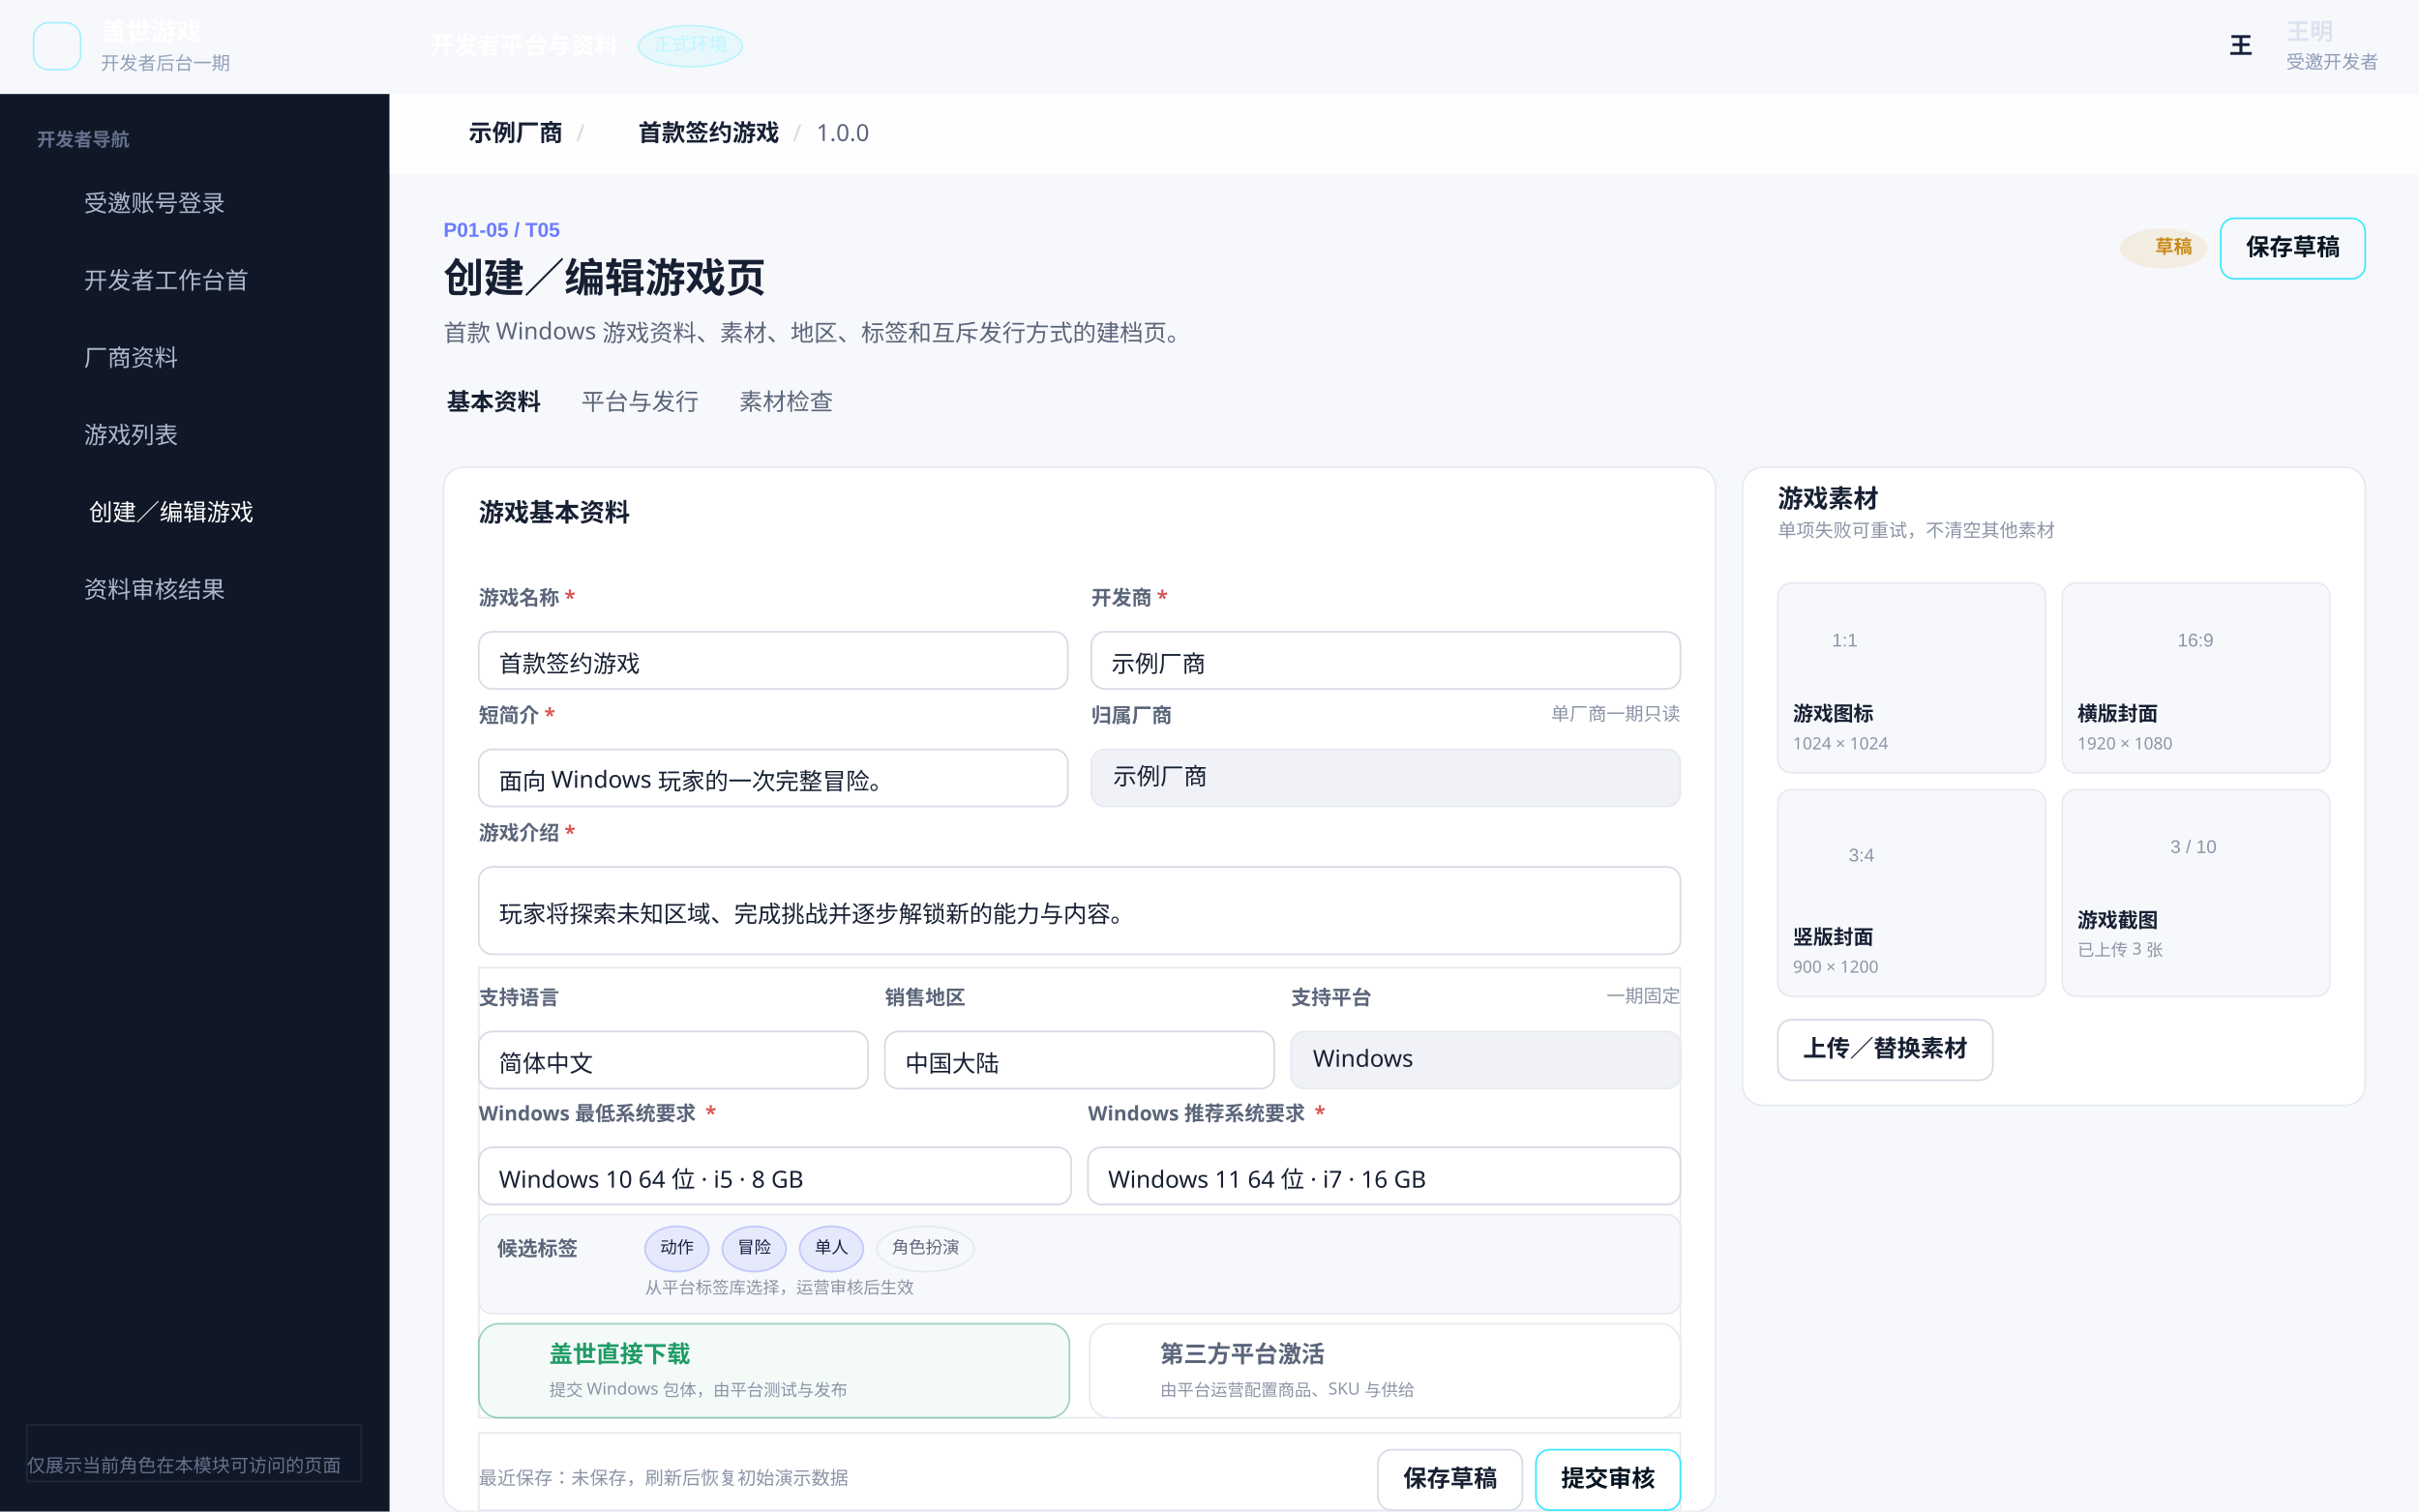
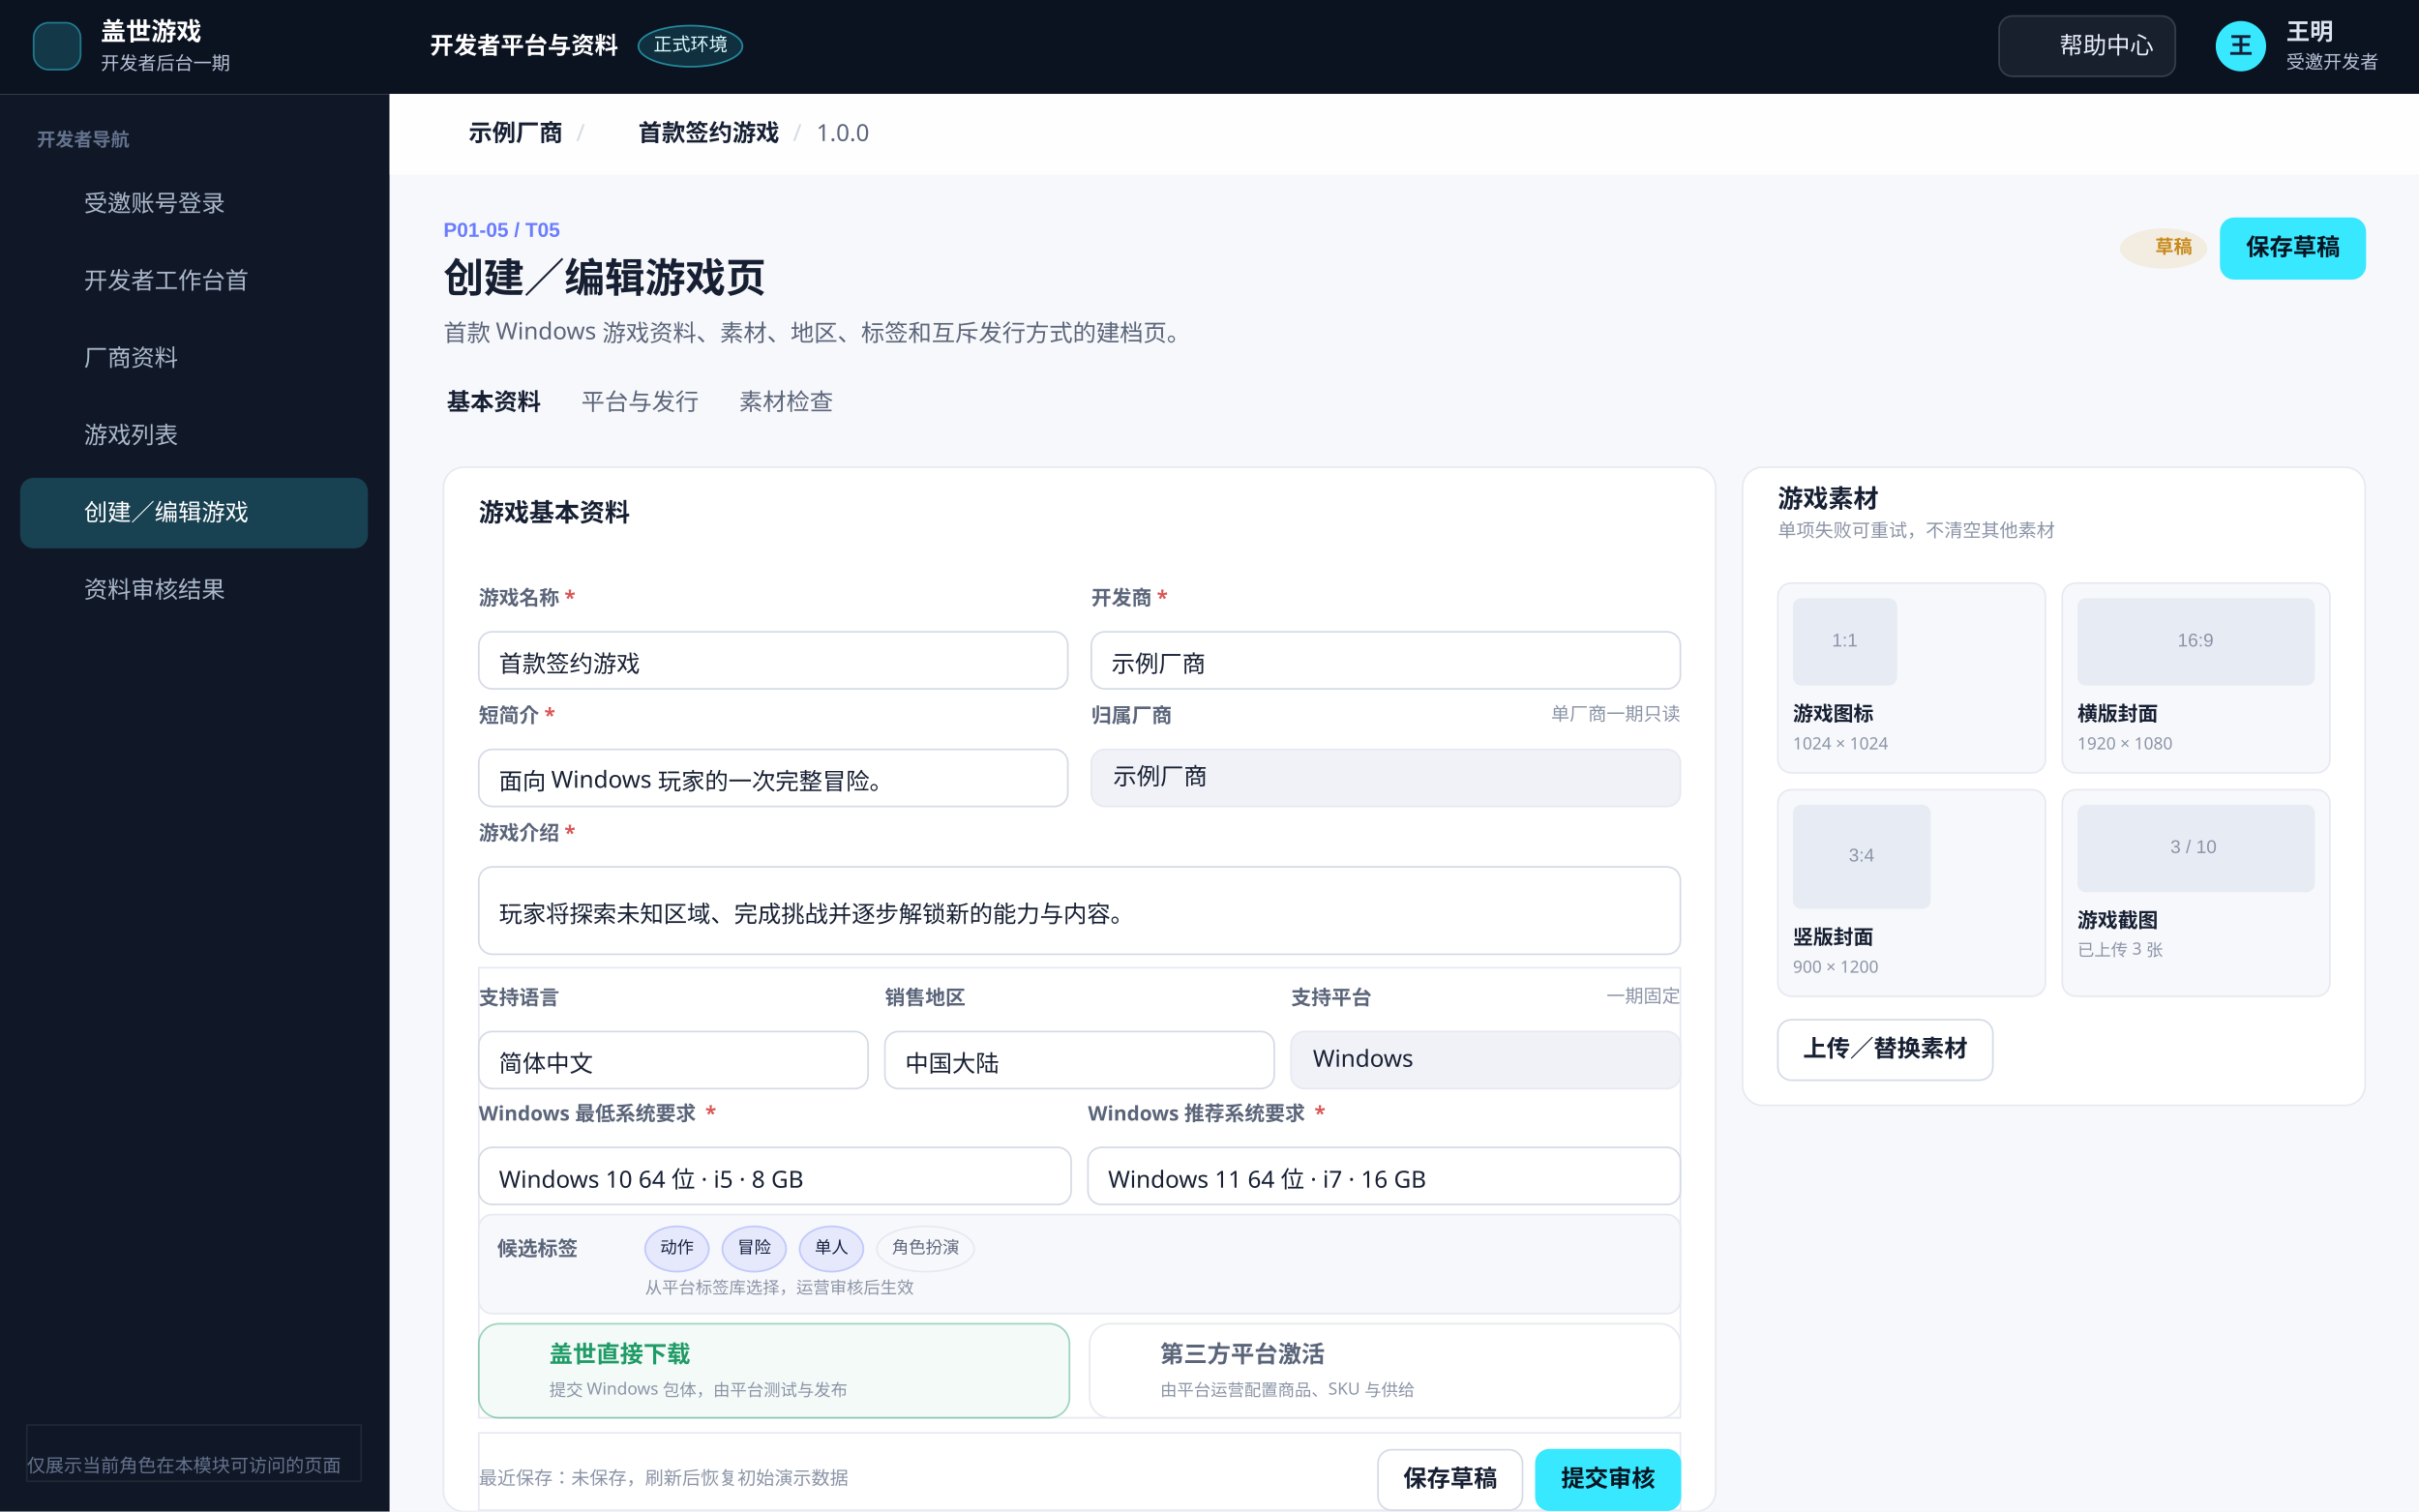
<svg xmlns="http://www.w3.org/2000/svg" width="1440" height="900" viewBox="0 0 1440 900">
  <defs>
    <clipPath id="clip-P01-05">
      <rect width="1440" height="900" />
    </clipPath>
  </defs>
  <g id="P01-05" data-frame-id="P01-05" data-role="developer" data-template="T05" clip-path="url(#clip-P01-05)">
    <rect id="node-P01-05-shape-0" x="0.00" y="0.00" width="1440.00" height="900.00" rx="0.00" fill="#f7f8fb" fill-opacity="1.000" />
-     <rect id="node-P01-05-shape-1" x="20.00" y="13.50" width="28.00" height="28.00" rx="9.00" fill="#000000" fill-opacity="0.000" stroke="#38e8ff" stroke-opacity="0.440" stroke-width="1.00" />
-     <rect id="node-P01-05-shape-2" x="380.00" y="15.25" width="62.00" height="24.50" rx="999.00" fill="#38e8ff" fill-opacity="0.080" stroke="#38e8ff" stroke-opacity="0.280" stroke-width="1.00" />
-     <rect id="node-P01-05-shape-3" x="0.00" y="56.00" width="232.00" height="844.00" rx="0.00" fill="#101827" fill-opacity="1.000" />
-     <rect id="node-P01-05-shape-4" x="16.00" y="848.50" width="199.00" height="33.50" rx="0.00" fill="#000000" fill-opacity="0.000" stroke="#ffffff" stroke-opacity="0.070" stroke-width="1.00" />
-     <rect id="node-P01-05-shape-5" x="232.00" y="56.00" width="1208.00" height="844.00" rx="0.00" fill="#f7f8fb" fill-opacity="1.000" />
-     <rect id="node-P01-05-shape-6" x="232.00" y="56.00" width="1208.00" height="48.00" rx="0.00" fill="#ffffff" fill-opacity="0.880" />
-     <rect id="node-P01-05-shape-7" x="1262.00" y="136.00" width="52.00" height="24.00" rx="999.00" fill="#c88918" fill-opacity="0.110" />
-     <rect id="node-P01-05-shape-8" x="1322.00" y="130.00" width="86.00" height="36.00" rx="8.00" fill="#000000" fill-opacity="0.000" stroke="#38e8ff" stroke-opacity="1.000" stroke-width="1.00" />
-     <rect id="node-P01-05-shape-9" x="264.00" y="278.19" width="757.33" height="621.81" rx="12.00" fill="#ffffff" fill-opacity="1.000" stroke="#e6e9f0" stroke-opacity="1.000" stroke-width="1.00" />
-     <rect id="node-P01-05-shape-10" x="285.00" y="376.19" width="350.66" height="34.00" rx="8.00" fill="#ffffff" fill-opacity="1.000" stroke="#d5dae5" stroke-opacity="1.000" stroke-width="1.00" />
-     <rect id="node-P01-05-shape-11" x="649.66" y="376.19" width="350.67" height="34.00" rx="8.00" fill="#ffffff" fill-opacity="1.000" stroke="#d5dae5" stroke-opacity="1.000" stroke-width="1.00" />
-     <rect id="node-P01-05-shape-12" x="285.00" y="446.19" width="350.66" height="34.00" rx="8.00" fill="#ffffff" fill-opacity="1.000" stroke="#d5dae5" stroke-opacity="1.000" stroke-width="1.00" />
-     <rect id="node-P01-05-shape-13" x="649.66" y="446.19" width="350.67" height="34.00" rx="8.00" fill="#f0f2f7" fill-opacity="1.000" stroke="#e6e9f0" stroke-opacity="1.000" stroke-width="1.00" />
-     <rect id="node-P01-05-shape-14" x="285.00" y="516.19" width="715.33" height="52.00" rx="8.00" fill="#ffffff" fill-opacity="1.000" stroke="#d5dae5" stroke-opacity="1.000" stroke-width="1.00" />
-     <rect id="node-P01-05-shape-15" x="285.00" y="576.19" width="715.33" height="268.00" rx="0.00" fill="#000000" fill-opacity="0.000" stroke="#e6e9f0" stroke-opacity="1.000" stroke-width="1.00" />
-     <rect id="node-P01-05-shape-16" x="285.00" y="614.19" width="231.77" height="34.00" rx="8.00" fill="#ffffff" fill-opacity="1.000" stroke="#d5dae5" stroke-opacity="1.000" stroke-width="1.00" />
-     <rect id="node-P01-05-shape-17" x="526.77" y="614.19" width="231.78" height="34.00" rx="8.00" fill="#ffffff" fill-opacity="1.000" stroke="#d5dae5" stroke-opacity="1.000" stroke-width="1.00" />
-     <rect id="node-P01-05-shape-18" x="768.55" y="614.19" width="231.78" height="34.00" rx="8.00" fill="#f0f2f7" fill-opacity="1.000" stroke="#e6e9f0" stroke-opacity="1.000" stroke-width="1.00" />
-     <rect id="node-P01-05-shape-19" x="285.00" y="683.19" width="352.66" height="34.00" rx="8.00" fill="#ffffff" fill-opacity="1.000" stroke="#d5dae5" stroke-opacity="1.000" stroke-width="1.00" />
-     <rect id="node-P01-05-shape-20" x="647.66" y="683.19" width="352.67" height="34.00" rx="8.00" fill="#ffffff" fill-opacity="1.000" stroke="#d5dae5" stroke-opacity="1.000" stroke-width="1.00" />
-     <rect id="node-P01-05-shape-21" x="285.00" y="723.19" width="715.33" height="59.00" rx="8.00" fill="#f7f8fb" fill-opacity="1.000" stroke="#e6e9f0" stroke-opacity="1.000" stroke-width="1.00" />
-     <rect id="node-P01-05-shape-22" x="384.00" y="730.19" width="38.00" height="27.00" rx="999.00" fill="#6a7cff" fill-opacity="0.120" stroke="#6a7cff" stroke-opacity="0.350" stroke-width="1.00" />
-     <rect id="node-P01-05-shape-23" x="430.00" y="730.19" width="38.00" height="27.00" rx="999.00" fill="#6a7cff" fill-opacity="0.120" stroke="#6a7cff" stroke-opacity="0.350" stroke-width="1.00" />
-     <rect id="node-P01-05-shape-24" x="476.00" y="730.19" width="38.00" height="27.00" rx="999.00" fill="#6a7cff" fill-opacity="0.120" stroke="#6a7cff" stroke-opacity="0.350" stroke-width="1.00" />
-     <rect id="node-P01-05-shape-25" x="522.00" y="730.19" width="58.00" height="27.00" rx="999.00" fill="#f7f8fb" fill-opacity="1.000" stroke="#e6e9f0" stroke-opacity="1.000" stroke-width="1.00" />
-     <rect id="node-P01-05-shape-26" x="285.00" y="788.19" width="351.66" height="56.00" rx="12.00" fill="#1e9b66" fill-opacity="0.050" stroke="#1e9b66" stroke-opacity="0.420" stroke-width="1.00" />
-     <rect id="node-P01-05-shape-27" x="648.66" y="788.19" width="351.67" height="56.00" rx="12.00" fill="#ffffff" fill-opacity="1.000" stroke="#e6e9f0" stroke-opacity="1.000" stroke-width="1.00" />
-     <rect id="node-P01-05-shape-28" x="285.00" y="853.19" width="715.33" height="46.00" rx="0.00" fill="#000000" fill-opacity="0.000" stroke="#e6e9f0" stroke-opacity="1.000" stroke-width="1.00" />
-     <rect id="node-P01-05-shape-29" x="820.33" y="863.19" width="86.00" height="36.00" rx="8.00" fill="#ffffff" fill-opacity="1.000" stroke="#d5dae5" stroke-opacity="1.000" stroke-width="1.00" />
-     <rect id="node-P01-05-shape-30" x="914.33" y="863.19" width="86.00" height="36.00" rx="8.00" fill="#000000" fill-opacity="0.000" stroke="#38e8ff" stroke-opacity="1.000" stroke-width="1.00" />
-     <rect id="node-P01-05-shape-31" x="1037.33" y="278.19" width="370.66" height="380.00" rx="12.00" fill="#ffffff" fill-opacity="1.000" stroke="#e6e9f0" stroke-opacity="1.000" stroke-width="1.00" />
-     <rect id="node-P01-05-shape-32" x="1058.33" y="347.19" width="159.33" height="113.00" rx="8.00" fill="#f7f8fb" fill-opacity="1.000" stroke="#e6e9f0" stroke-opacity="1.000" stroke-width="1.00" />
-     <rect id="node-P01-05-shape-33" x="1227.66" y="347.19" width="159.33" height="113.00" rx="8.00" fill="#f7f8fb" fill-opacity="1.000" stroke="#e6e9f0" stroke-opacity="1.000" stroke-width="1.00" />
-     <rect id="node-P01-05-shape-34" x="1058.33" y="470.19" width="159.33" height="123.00" rx="8.00" fill="#f7f8fb" fill-opacity="1.000" stroke="#e6e9f0" stroke-opacity="1.000" stroke-width="1.00" />
-     <rect id="node-P01-05-shape-35" x="1227.66" y="470.19" width="159.33" height="123.00" rx="8.00" fill="#f7f8fb" fill-opacity="1.000" stroke="#e6e9f0" stroke-opacity="1.000" stroke-width="1.00" />
-     <rect id="node-P01-05-shape-36" x="1058.33" y="607.19" width="128.00" height="36.00" rx="8.00" fill="#ffffff" fill-opacity="1.000" stroke="#d5dae5" stroke-opacity="1.000" stroke-width="1.00" />
+     <rect id="node-P01-05-shape-1" x="0.00" y="0.00" width="1440.00" height="56.00" rx="0.00" fill="#0b1220" fill-opacity="1.000" />
+     <rect id="node-P01-05-shape-2" x="20.00" y="13.50" width="28.00" height="28.00" rx="9.00" fill="#38e8ff" fill-opacity="0.180" stroke="#38e8ff" stroke-opacity="0.440" stroke-width="1.00" />
+     <rect id="node-P01-05-shape-3" x="380.00" y="15.25" width="62.00" height="24.50" rx="999.00" fill="#38e8ff" fill-opacity="0.140" stroke="#38e8ff" stroke-opacity="0.520" stroke-width="1.00" />
+     <rect id="node-P01-05-shape-4" x="1190.00" y="9.50" width="105.00" height="36.00" rx="8.00" fill="#ffffff" fill-opacity="0.060" stroke="#ffffff" stroke-opacity="0.160" stroke-width="1.00" />
+     <rect id="node-P01-05-shape-5" x="1319.00" y="12.50" width="30.00" height="30.00" rx="50.00" fill="#38e8ff" fill-opacity="1.000" />
+     <rect id="node-P01-05-shape-6" x="0.00" y="56.00" width="232.00" height="844.00" rx="0.00" fill="#101827" fill-opacity="1.000" />
+     <rect id="node-P01-05-shape-7" x="12.00" y="284.50" width="207.00" height="42.00" rx="8.00" fill="#38e8ff" fill-opacity="0.200" />
+     <rect id="node-P01-05-shape-8" x="16.00" y="848.50" width="199.00" height="33.50" rx="0.00" fill="#000000" fill-opacity="0.000" stroke="#ffffff" stroke-opacity="0.070" stroke-width="1.00" />
+     <rect id="node-P01-05-shape-9" x="232.00" y="56.00" width="1208.00" height="844.00" rx="0.00" fill="#f7f8fb" fill-opacity="1.000" />
+     <rect id="node-P01-05-shape-10" x="232.00" y="56.00" width="1208.00" height="48.00" rx="0.00" fill="#ffffff" fill-opacity="0.880" />
+     <rect id="node-P01-05-shape-11" x="1262.00" y="136.00" width="52.00" height="24.00" rx="999.00" fill="#c88918" fill-opacity="0.110" />
+     <rect id="node-P01-05-shape-12" x="1322.00" y="130.00" width="86.00" height="36.00" rx="8.00" fill="#38e8ff" fill-opacity="1.000" stroke="#38e8ff" stroke-opacity="1.000" stroke-width="1.00" />
+     <rect id="node-P01-05-shape-13" x="264.00" y="278.19" width="757.33" height="621.81" rx="12.00" fill="#ffffff" fill-opacity="1.000" stroke="#e6e9f0" stroke-opacity="1.000" stroke-width="1.00" />
+     <rect id="node-P01-05-shape-14" x="285.00" y="376.19" width="350.66" height="34.00" rx="8.00" fill="#ffffff" fill-opacity="1.000" stroke="#d5dae5" stroke-opacity="1.000" stroke-width="1.00" />
+     <rect id="node-P01-05-shape-15" x="649.66" y="376.19" width="350.67" height="34.00" rx="8.00" fill="#ffffff" fill-opacity="1.000" stroke="#d5dae5" stroke-opacity="1.000" stroke-width="1.00" />
+     <rect id="node-P01-05-shape-16" x="285.00" y="446.19" width="350.66" height="34.00" rx="8.00" fill="#ffffff" fill-opacity="1.000" stroke="#d5dae5" stroke-opacity="1.000" stroke-width="1.00" />
+     <rect id="node-P01-05-shape-17" x="649.66" y="446.19" width="350.67" height="34.00" rx="8.00" fill="#f0f2f7" fill-opacity="1.000" stroke="#e6e9f0" stroke-opacity="1.000" stroke-width="1.00" />
+     <rect id="node-P01-05-shape-18" x="285.00" y="516.19" width="715.33" height="52.00" rx="8.00" fill="#ffffff" fill-opacity="1.000" stroke="#d5dae5" stroke-opacity="1.000" stroke-width="1.00" />
+     <rect id="node-P01-05-shape-19" x="285.00" y="576.19" width="715.33" height="268.00" rx="0.00" fill="#000000" fill-opacity="0.000" stroke="#e6e9f0" stroke-opacity="1.000" stroke-width="1.00" />
+     <rect id="node-P01-05-shape-20" x="285.00" y="614.19" width="231.77" height="34.00" rx="8.00" fill="#ffffff" fill-opacity="1.000" stroke="#d5dae5" stroke-opacity="1.000" stroke-width="1.00" />
+     <rect id="node-P01-05-shape-21" x="526.77" y="614.19" width="231.78" height="34.00" rx="8.00" fill="#ffffff" fill-opacity="1.000" stroke="#d5dae5" stroke-opacity="1.000" stroke-width="1.00" />
+     <rect id="node-P01-05-shape-22" x="768.55" y="614.19" width="231.78" height="34.00" rx="8.00" fill="#f0f2f7" fill-opacity="1.000" stroke="#e6e9f0" stroke-opacity="1.000" stroke-width="1.00" />
+     <rect id="node-P01-05-shape-23" x="285.00" y="683.19" width="352.66" height="34.00" rx="8.00" fill="#ffffff" fill-opacity="1.000" stroke="#d5dae5" stroke-opacity="1.000" stroke-width="1.00" />
+     <rect id="node-P01-05-shape-24" x="647.66" y="683.19" width="352.67" height="34.00" rx="8.00" fill="#ffffff" fill-opacity="1.000" stroke="#d5dae5" stroke-opacity="1.000" stroke-width="1.00" />
+     <rect id="node-P01-05-shape-25" x="285.00" y="723.19" width="715.33" height="59.00" rx="8.00" fill="#f7f8fb" fill-opacity="1.000" stroke="#e6e9f0" stroke-opacity="1.000" stroke-width="1.00" />
+     <rect id="node-P01-05-shape-26" x="384.00" y="730.19" width="38.00" height="27.00" rx="999.00" fill="#6a7cff" fill-opacity="0.120" stroke="#6a7cff" stroke-opacity="0.350" stroke-width="1.00" />
+     <rect id="node-P01-05-shape-27" x="430.00" y="730.19" width="38.00" height="27.00" rx="999.00" fill="#6a7cff" fill-opacity="0.120" stroke="#6a7cff" stroke-opacity="0.350" stroke-width="1.00" />
+     <rect id="node-P01-05-shape-28" x="476.00" y="730.19" width="38.00" height="27.00" rx="999.00" fill="#6a7cff" fill-opacity="0.120" stroke="#6a7cff" stroke-opacity="0.350" stroke-width="1.00" />
+     <rect id="node-P01-05-shape-29" x="522.00" y="730.19" width="58.00" height="27.00" rx="999.00" fill="#f7f8fb" fill-opacity="1.000" stroke="#e6e9f0" stroke-opacity="1.000" stroke-width="1.00" />
+     <rect id="node-P01-05-shape-30" x="285.00" y="788.19" width="351.66" height="56.00" rx="12.00" fill="#1e9b66" fill-opacity="0.050" stroke="#1e9b66" stroke-opacity="0.420" stroke-width="1.00" />
+     <rect id="node-P01-05-shape-31" x="648.66" y="788.19" width="351.67" height="56.00" rx="12.00" fill="#ffffff" fill-opacity="1.000" stroke="#e6e9f0" stroke-opacity="1.000" stroke-width="1.00" />
+     <rect id="node-P01-05-shape-32" x="285.00" y="853.19" width="715.33" height="46.00" rx="0.00" fill="#000000" fill-opacity="0.000" stroke="#e6e9f0" stroke-opacity="1.000" stroke-width="1.00" />
+     <rect id="node-P01-05-shape-33" x="820.33" y="863.19" width="86.00" height="36.00" rx="8.00" fill="#ffffff" fill-opacity="1.000" stroke="#d5dae5" stroke-opacity="1.000" stroke-width="1.00" />
+     <rect id="node-P01-05-shape-34" x="914.33" y="863.19" width="86.00" height="36.00" rx="8.00" fill="#38e8ff" fill-opacity="1.000" stroke="#38e8ff" stroke-opacity="1.000" stroke-width="1.00" />
+     <rect id="node-P01-05-shape-35" x="1037.33" y="278.19" width="370.66" height="380.00" rx="12.00" fill="#ffffff" fill-opacity="1.000" stroke="#e6e9f0" stroke-opacity="1.000" stroke-width="1.00" />
+     <rect id="node-P01-05-shape-36" x="1058.33" y="347.19" width="159.33" height="113.00" rx="8.00" fill="#f7f8fb" fill-opacity="1.000" stroke="#e6e9f0" stroke-opacity="1.000" stroke-width="1.00" />
+     <rect id="node-P01-05-shape-37" x="1067.33" y="356.19" width="62.00" height="52.00" rx="5.00" fill="#e7ebf4" fill-opacity="1.000" />
+     <rect id="node-P01-05-shape-38" x="1227.66" y="347.19" width="159.33" height="113.00" rx="8.00" fill="#f7f8fb" fill-opacity="1.000" stroke="#e6e9f0" stroke-opacity="1.000" stroke-width="1.00" />
+     <rect id="node-P01-05-shape-39" x="1236.66" y="356.19" width="141.33" height="52.00" rx="5.00" fill="#e7ebf4" fill-opacity="1.000" />
+     <rect id="node-P01-05-shape-40" x="1058.33" y="470.19" width="159.33" height="123.00" rx="8.00" fill="#f7f8fb" fill-opacity="1.000" stroke="#e6e9f0" stroke-opacity="1.000" stroke-width="1.00" />
+     <rect id="node-P01-05-shape-41" x="1067.33" y="479.19" width="81.97" height="62.00" rx="5.00" fill="#e7ebf4" fill-opacity="1.000" />
+     <rect id="node-P01-05-shape-42" x="1227.66" y="470.19" width="159.33" height="123.00" rx="8.00" fill="#f7f8fb" fill-opacity="1.000" stroke="#e6e9f0" stroke-opacity="1.000" stroke-width="1.00" />
+     <rect id="node-P01-05-shape-43" x="1236.66" y="479.19" width="141.33" height="52.00" rx="5.00" fill="#e7ebf4" fill-opacity="1.000" />
+     <rect id="node-P01-05-shape-44" x="1058.33" y="607.19" width="128.00" height="36.00" rx="8.00" fill="#ffffff" fill-opacity="1.000" stroke="#d5dae5" stroke-opacity="1.000" stroke-width="1.00" />
    <text x="297.00" y="400.19" font-family="Microsoft YaHei" font-size="14.00" font-weight="400" fill="#172033" fill-opacity="1.000">首款签约游戏</text>
    <text x="661.66" y="400.19" font-family="Microsoft YaHei" font-size="14.00" font-weight="400" fill="#172033" fill-opacity="1.000">示例厂商</text>
    <text x="297.00" y="470.19" font-family="Microsoft YaHei" font-size="14.00" font-weight="400" fill="#172033" fill-opacity="1.000">面向 Windows 玩家的一次完整冒险。</text>
    <text x="297.00" y="549.19" font-family="Microsoft YaHei" font-size="14.00" font-weight="400" fill="#172033" fill-opacity="1.000">玩家将探索未知区域、完成挑战并逐步解锁新的能力与内容。</text>
    <text x="297.00" y="638.19" font-family="Microsoft YaHei" font-size="14.00" font-weight="400" fill="#172033" fill-opacity="1.000">简体中文</text>
    <text x="538.77" y="638.19" font-family="Microsoft YaHei" font-size="14.00" font-weight="400" fill="#172033" fill-opacity="1.000">中国大陆</text>
    <text x="297.00" y="707.19" font-family="Microsoft YaHei" font-size="14.00" font-weight="400" fill="#172033" fill-opacity="1.000">Windows 10 64 位 · i5 · 8 GB</text>
    <text x="659.66" y="707.19" font-family="Microsoft YaHei" font-size="14.00" font-weight="400" fill="#172033" fill-opacity="1.000">Windows 11 64 位 · i7 · 16 GB</text>
    <text x="60.00" y="24.00" font-family="Microsoft YaHei" font-size="15.00" font-weight="650" fill="#ffffff" fill-opacity="1.000">盖世游戏</text>
-     <text x="60.00" y="41.50" font-family="Microsoft YaHei" font-size="11.00" font-weight="400" fill="#91a0ba" fill-opacity="1.000">开发者后台一期</text>
+     <text x="60.00" y="41.50" font-family="Microsoft YaHei" font-size="11.00" font-weight="400" fill="#b7c2d6" fill-opacity="1.000">开发者后台一期</text>
    <text x="256.00" y="32.00" font-family="Microsoft YaHei" font-size="14.00" font-weight="700" fill="#ffffff" fill-opacity="1.000">开发者平台与资料</text>
-     <text x="389.00" y="30.25" font-family="Microsoft YaHei" font-size="11.00" font-weight="400" fill="#bdf6ff" fill-opacity="1.000">正式环境</text>
+     <text x="389.00" y="30.25" font-family="Microsoft YaHei" font-size="11.00" font-weight="400" fill="#d9fbff" fill-opacity="1.000">正式环境</text>
+     <text x="1226.00" y="32.00" font-family="Microsoft YaHei" font-size="14.00" font-weight="400" fill="#eaf0fa" fill-opacity="1.000">帮助中心</text>
    <text x="1327.00" y="32.00" font-family="Microsoft YaHei" font-size="14.00" font-weight="700" fill="#142039" fill-opacity="1.000">王</text>
    <text x="1361.00" y="23.75" font-family="Microsoft YaHei" font-size="14.00" font-weight="700" fill="#dce3f0" fill-opacity="1.000">王明</text>
-     <text x="1361.00" y="40.75" font-family="Microsoft YaHei" font-size="11.00" font-weight="400" fill="#8f9db7" fill-opacity="1.000">受邀开发者</text>
+     <text x="1361.00" y="40.75" font-family="Microsoft YaHei" font-size="11.00" font-weight="400" fill="#b7c2d6" fill-opacity="1.000">受邀开发者</text>
    <text x="22.00" y="87.00" font-family="Microsoft YaHei" font-size="11.00" font-weight="700" fill="#64728d" fill-opacity="1.000">开发者导航</text>
-     <text x="50.00" y="126.00" font-family="Microsoft YaHei" font-size="14.00" font-weight="400" fill="#aeb8cd" fill-opacity="1.000">受邀账号登录</text>
-     <text x="50.00" y="172.00" font-family="Microsoft YaHei" font-size="14.00" font-weight="400" fill="#aeb8cd" fill-opacity="1.000">开发者工作台首</text>
-     <text x="50.00" y="218.00" font-family="Microsoft YaHei" font-size="14.00" font-weight="400" fill="#aeb8cd" fill-opacity="1.000">厂商资料</text>
-     <text x="50.00" y="264.00" font-family="Microsoft YaHei" font-size="14.00" font-weight="400" fill="#aeb8cd" fill-opacity="1.000">游戏列表</text>
-     <text x="53.00" y="310.00" font-family="Microsoft YaHei" font-size="14.00" font-weight="400" fill="#ffffff" fill-opacity="1.000">创建／编辑游戏</text>
-     <text x="50.00" y="356.00" font-family="Microsoft YaHei" font-size="14.00" font-weight="400" fill="#aeb8cd" fill-opacity="1.000">资料审核结果</text>
+     <text x="50.00" y="126.00" font-family="Microsoft YaHei" font-size="14.00" font-weight="400" fill="#aab7ca" fill-opacity="1.000">受邀账号登录</text>
+     <text x="50.00" y="172.00" font-family="Microsoft YaHei" font-size="14.00" font-weight="400" fill="#aab7ca" fill-opacity="1.000">开发者工作台首</text>
+     <text x="50.00" y="218.00" font-family="Microsoft YaHei" font-size="14.00" font-weight="400" fill="#aab7ca" fill-opacity="1.000">厂商资料</text>
+     <text x="50.00" y="264.00" font-family="Microsoft YaHei" font-size="14.00" font-weight="400" fill="#aab7ca" fill-opacity="1.000">游戏列表</text>
+     <text x="50.00" y="310.00" font-family="Microsoft YaHei" font-size="14.00" font-weight="400" fill="#ffffff" fill-opacity="1.000">创建／编辑游戏</text>
+     <text x="50.00" y="356.00" font-family="Microsoft YaHei" font-size="14.00" font-weight="400" fill="#aab7ca" fill-opacity="1.000">资料审核结果</text>
    <text x="16.00" y="876.50" font-family="Microsoft YaHei" font-size="11.00" font-weight="400" fill="#64728d" fill-opacity="1.000">仅展示当前角色在本模块可访问的页面</text>
    <text x="279.00" y="84.00" font-family="Microsoft YaHei" font-size="14.00" font-weight="600" fill="#172033" fill-opacity="1.000">示例厂商</text>
    <text x="343.00" y="84.00" font-family="Microsoft YaHei" font-size="14.00" font-weight="400" fill="#d5dae5" fill-opacity="1.000">/</text>
    <text x="379.98" y="84.00" font-family="Microsoft YaHei" font-size="14.00" font-weight="600" fill="#172033" fill-opacity="1.000">首款签约游戏</text>
    <text x="471.98" y="84.00" font-family="Microsoft YaHei" font-size="14.00" font-weight="400" fill="#d5dae5" fill-opacity="1.000">/</text>
    <text x="485.97" y="84.00" font-family="Microsoft YaHei" font-size="14.00" font-weight="400" fill="#5b657a" fill-opacity="1.000">1.0.0</text>
    <text x="264.00" y="141.00" font-family="Arial" font-size="12.00" font-weight="700" fill="#6a7cff" fill-opacity="1.000">P01-05 / T05</text>
    <text x="264.00" y="174.00" font-family="Microsoft YaHei" font-size="24.00" font-weight="700" fill="#172033" fill-opacity="1.000">创建／编辑游戏页</text>
    <text x="264.00" y="203.19" font-family="Microsoft YaHei" font-size="14.00" font-weight="400" fill="#5b657a" fill-opacity="1.000">首款 Windows 游戏资料、素材、地区、标签和互斥发行方式的建档页。</text>
    <text x="1283.00" y="150.75" font-family="Microsoft YaHei" font-size="11.00" font-weight="650" fill="#c88918" fill-opacity="1.000">草稿</text>
    <text x="1337.00" y="152.00" font-family="Microsoft YaHei" font-size="14.00" font-weight="650" fill="#071522" fill-opacity="1.000">保存草稿</text>
    <text x="266.00" y="244.19" font-family="Microsoft YaHei" font-size="14.00" font-weight="650" fill="#172033" fill-opacity="1.000">基本资料</text>
    <text x="346.00" y="244.19" font-family="Microsoft YaHei" font-size="14.00" font-weight="400" fill="#5b657a" fill-opacity="1.000">平台与发行</text>
    <text x="440.00" y="244.19" font-family="Microsoft YaHei" font-size="14.00" font-weight="400" fill="#5b657a" fill-opacity="1.000">素材检查</text>
    <text x="285.00" y="310.44" font-family="Microsoft YaHei" font-size="15.00" font-weight="700" fill="#172033" fill-opacity="1.000">游戏基本资料</text>
    <text x="285.00" y="360.19" font-family="Microsoft YaHei" font-size="12.00" font-weight="600" fill="#5b657a" fill-opacity="1.000">游戏名称</text>
    <text x="336.00" y="360.19" font-family="Microsoft YaHei" font-size="12.00" font-weight="600" fill="#d95656" fill-opacity="1.000">*</text>
    <text x="649.66" y="360.19" font-family="Microsoft YaHei" font-size="12.00" font-weight="600" fill="#5b657a" fill-opacity="1.000">开发商</text>
    <text x="688.66" y="360.19" font-family="Microsoft YaHei" font-size="12.00" font-weight="600" fill="#d95656" fill-opacity="1.000">*</text>
    <text x="285.00" y="430.19" font-family="Microsoft YaHei" font-size="12.00" font-weight="600" fill="#5b657a" fill-opacity="1.000">短简介</text>
    <text x="324.00" y="430.19" font-family="Microsoft YaHei" font-size="12.00" font-weight="600" fill="#d95656" fill-opacity="1.000">*</text>
    <text x="649.66" y="430.19" font-family="Microsoft YaHei" font-size="12.00" font-weight="600" fill="#5b657a" fill-opacity="1.000">归属厂商</text>
    <text x="923.33" y="428.94" font-family="Microsoft YaHei" font-size="11.00" font-weight="400" fill="#8b94a6" fill-opacity="1.000">单厂商一期只读</text>
    <text x="662.66" y="467.19" font-family="Microsoft YaHei" font-size="14.00" font-weight="400" fill="#172033" fill-opacity="1.000">示例厂商</text>
    <text x="285.00" y="500.19" font-family="Microsoft YaHei" font-size="12.00" font-weight="600" fill="#5b657a" fill-opacity="1.000">游戏介绍</text>
    <text x="336.00" y="500.19" font-family="Microsoft YaHei" font-size="12.00" font-weight="600" fill="#d95656" fill-opacity="1.000">*</text>
    <text x="285.00" y="598.19" font-family="Microsoft YaHei" font-size="12.00" font-weight="600" fill="#5b657a" fill-opacity="1.000">支持语言</text>
    <text x="526.77" y="598.19" font-family="Microsoft YaHei" font-size="12.00" font-weight="600" fill="#5b657a" fill-opacity="1.000">销售地区</text>
    <text x="768.55" y="598.19" font-family="Microsoft YaHei" font-size="12.00" font-weight="600" fill="#5b657a" fill-opacity="1.000">支持平台</text>
    <text x="956.33" y="596.94" font-family="Microsoft YaHei" font-size="11.00" font-weight="400" fill="#8b94a6" fill-opacity="1.000">一期固定</text>
    <text x="781.55" y="635.19" font-family="Microsoft YaHei" font-size="14.00" font-weight="400" fill="#172033" fill-opacity="1.000">Windows</text>
    <text x="285.00" y="667.19" font-family="Microsoft YaHei" font-size="12.00" font-weight="600" fill="#5b657a" fill-opacity="1.000">Windows 最低系统要求</text>
    <text x="419.83" y="667.19" font-family="Microsoft YaHei" font-size="12.00" font-weight="600" fill="#d95656" fill-opacity="1.000">*</text>
    <text x="647.66" y="667.19" font-family="Microsoft YaHei" font-size="12.00" font-weight="600" fill="#5b657a" fill-opacity="1.000">Windows 推荐系统要求</text>
    <text x="782.48" y="667.19" font-family="Microsoft YaHei" font-size="12.00" font-weight="600" fill="#d95656" fill-opacity="1.000">*</text>
    <text x="296.00" y="747.69" font-family="Microsoft YaHei" font-size="12.00" font-weight="600" fill="#5b657a" fill-opacity="1.000">候选标签</text>
    <text x="393.00" y="746.19" font-family="Microsoft YaHei" font-size="10.00" font-weight="400" fill="#162040" fill-opacity="1.000">动作</text>
    <text x="439.00" y="746.19" font-family="Microsoft YaHei" font-size="10.00" font-weight="400" fill="#162040" fill-opacity="1.000">冒险</text>
    <text x="485.00" y="746.19" font-family="Microsoft YaHei" font-size="10.00" font-weight="400" fill="#162040" fill-opacity="1.000">单人</text>
    <text x="531.00" y="746.19" font-family="Microsoft YaHei" font-size="10.00" font-weight="400" fill="#5b657a" fill-opacity="1.000">角色扮演</text>
    <text x="384.00" y="770.19" font-family="Microsoft YaHei" font-size="10.00" font-weight="400" fill="#8b94a6" fill-opacity="1.000">从平台标签库选择，运营审核后生效</text>
    <text x="327.00" y="811.19" font-family="Microsoft YaHei" font-size="14.00" font-weight="700" fill="#1e9b66" fill-opacity="1.000">盖世直接下载</text>
    <text x="327.00" y="831.19" font-family="Microsoft YaHei" font-size="10.00" font-weight="400" fill="#8b94a6" fill-opacity="1.000">提交 Windows 包体，由平台测试与发布</text>
    <text x="690.66" y="811.19" font-family="Microsoft YaHei" font-size="14.00" font-weight="700" fill="#5b657a" fill-opacity="1.000">第三方平台激活</text>
    <text x="690.66" y="831.19" font-family="Microsoft YaHei" font-size="10.00" font-weight="400" fill="#8b94a6" fill-opacity="1.000">由平台运营配置商品、SKU 与供给</text>
    <text x="285.00" y="883.94" font-family="Microsoft YaHei" font-size="11.00" font-weight="400" fill="#8b94a6" fill-opacity="1.000">最近保存：未保存，刷新后恢复初始演示数据</text>
    <text x="835.33" y="885.19" font-family="Microsoft YaHei" font-size="14.00" font-weight="650" fill="#172033" fill-opacity="1.000">保存草稿</text>
    <text x="929.33" y="885.19" font-family="Microsoft YaHei" font-size="14.00" font-weight="650" fill="#071522" fill-opacity="1.000">提交审核</text>
    <text x="1058.33" y="302.19" font-family="Microsoft YaHei" font-size="15.00" font-weight="700" fill="#172033" fill-opacity="1.000">游戏素材</text>
    <text x="1058.33" y="319.69" font-family="Microsoft YaHei" font-size="11.00" font-weight="400" fill="#8b94a6" fill-opacity="1.000">单项失败可重试，不清空其他素材</text>
    <text x="1090.55" y="384.94" font-family="Arial" font-size="11.00" font-weight="400" fill="#8b94a6" fill-opacity="1.000">1:1</text>
    <text x="1067.33" y="429.19" font-family="Microsoft YaHei" font-size="12.00" font-weight="700" fill="#172033" fill-opacity="1.000">游戏图标</text>
    <text x="1067.33" y="446.19" font-family="Microsoft YaHei" font-size="10.00" font-weight="400" fill="#8b94a6" fill-opacity="1.000">1024 × 1024</text>
    <text x="1296.31" y="384.94" font-family="Arial" font-size="11.00" font-weight="400" fill="#8b94a6" fill-opacity="1.000">16:9</text>
    <text x="1236.66" y="429.19" font-family="Microsoft YaHei" font-size="12.00" font-weight="700" fill="#172033" fill-opacity="1.000">横版封面</text>
    <text x="1236.66" y="446.19" font-family="Microsoft YaHei" font-size="10.00" font-weight="400" fill="#8b94a6" fill-opacity="1.000">1920 × 1080</text>
    <text x="1100.53" y="512.94" font-family="Arial" font-size="11.00" font-weight="400" fill="#8b94a6" fill-opacity="1.000">3:4</text>
    <text x="1067.33" y="562.19" font-family="Microsoft YaHei" font-size="12.00" font-weight="700" fill="#172033" fill-opacity="1.000">竖版封面</text>
    <text x="1067.33" y="579.19" font-family="Microsoft YaHei" font-size="10.00" font-weight="400" fill="#8b94a6" fill-opacity="1.000">900 × 1200</text>
    <text x="1292.03" y="507.94" font-family="Arial" font-size="11.00" font-weight="400" fill="#8b94a6" fill-opacity="1.000">3 / 10</text>
    <text x="1236.66" y="552.19" font-family="Microsoft YaHei" font-size="12.00" font-weight="700" fill="#172033" fill-opacity="1.000">游戏截图</text>
    <text x="1236.66" y="569.19" font-family="Microsoft YaHei" font-size="10.00" font-weight="400" fill="#8b94a6" fill-opacity="1.000">已上传 3 张</text>
    <text x="1073.33" y="629.19" font-family="Microsoft YaHei" font-size="14.00" font-weight="650" fill="#172033" fill-opacity="1.000">上传／替换素材</text>
  </g>
</svg>
